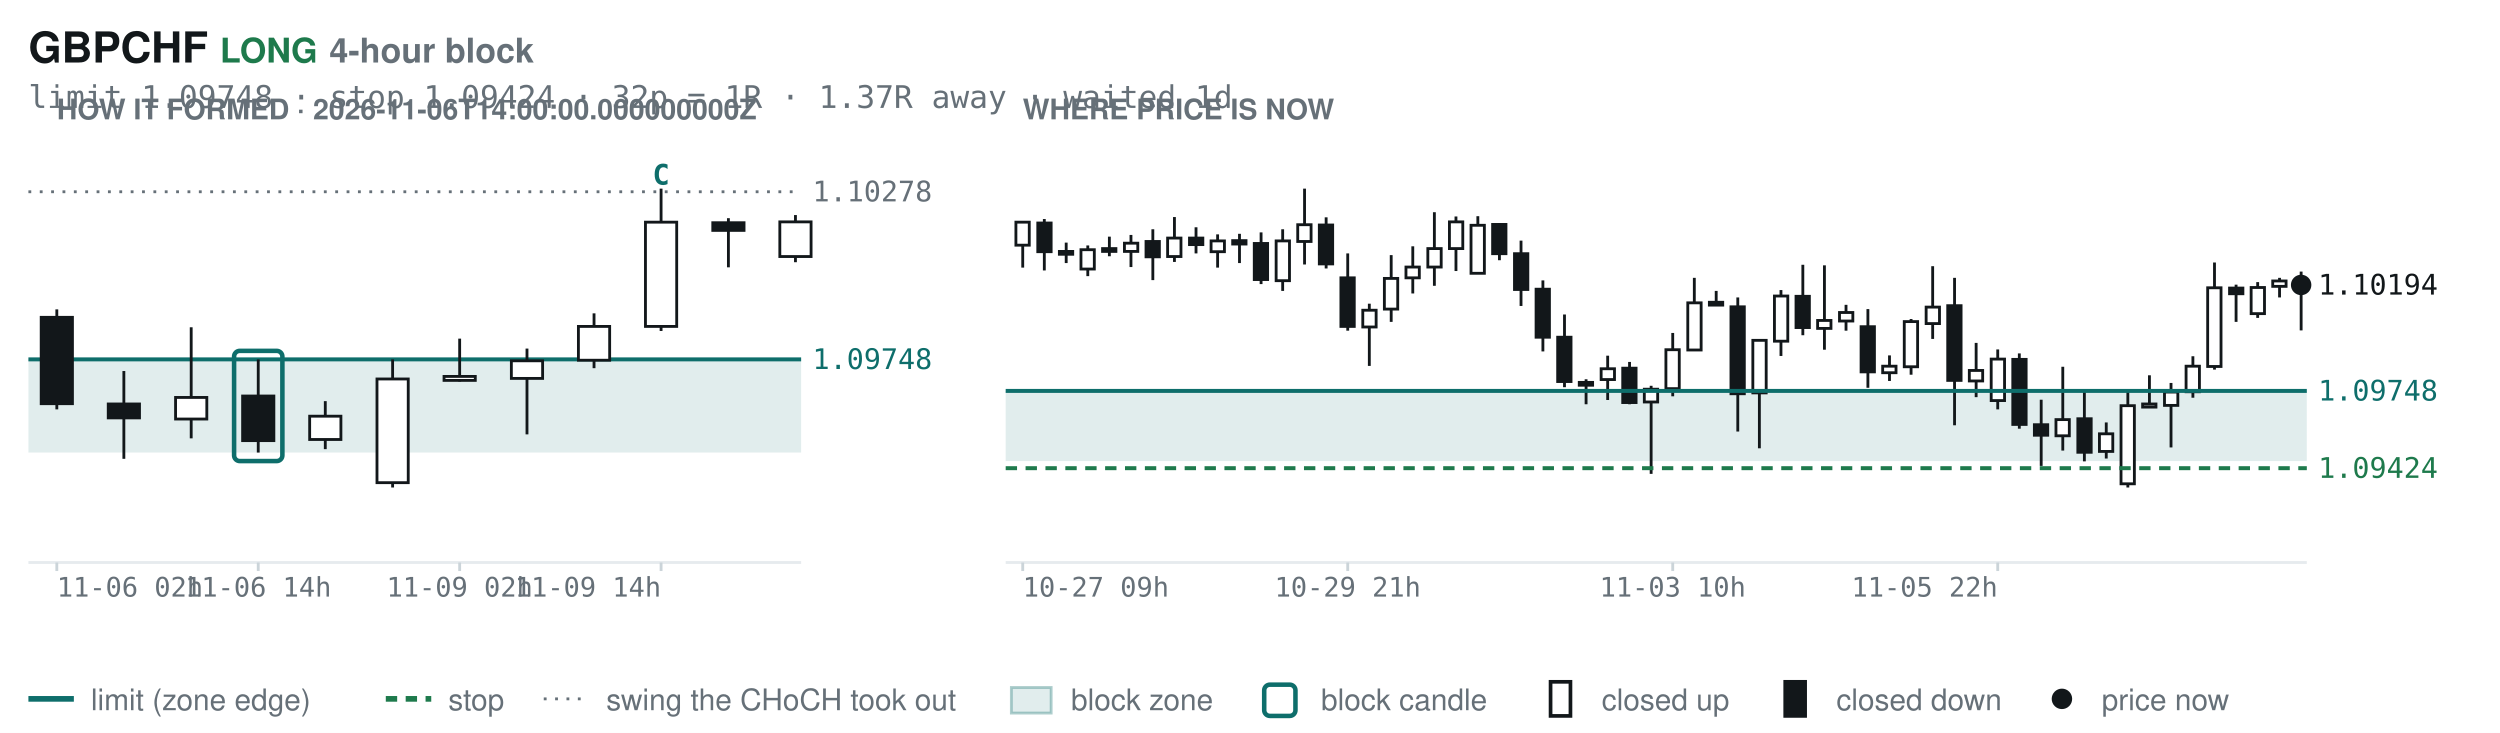
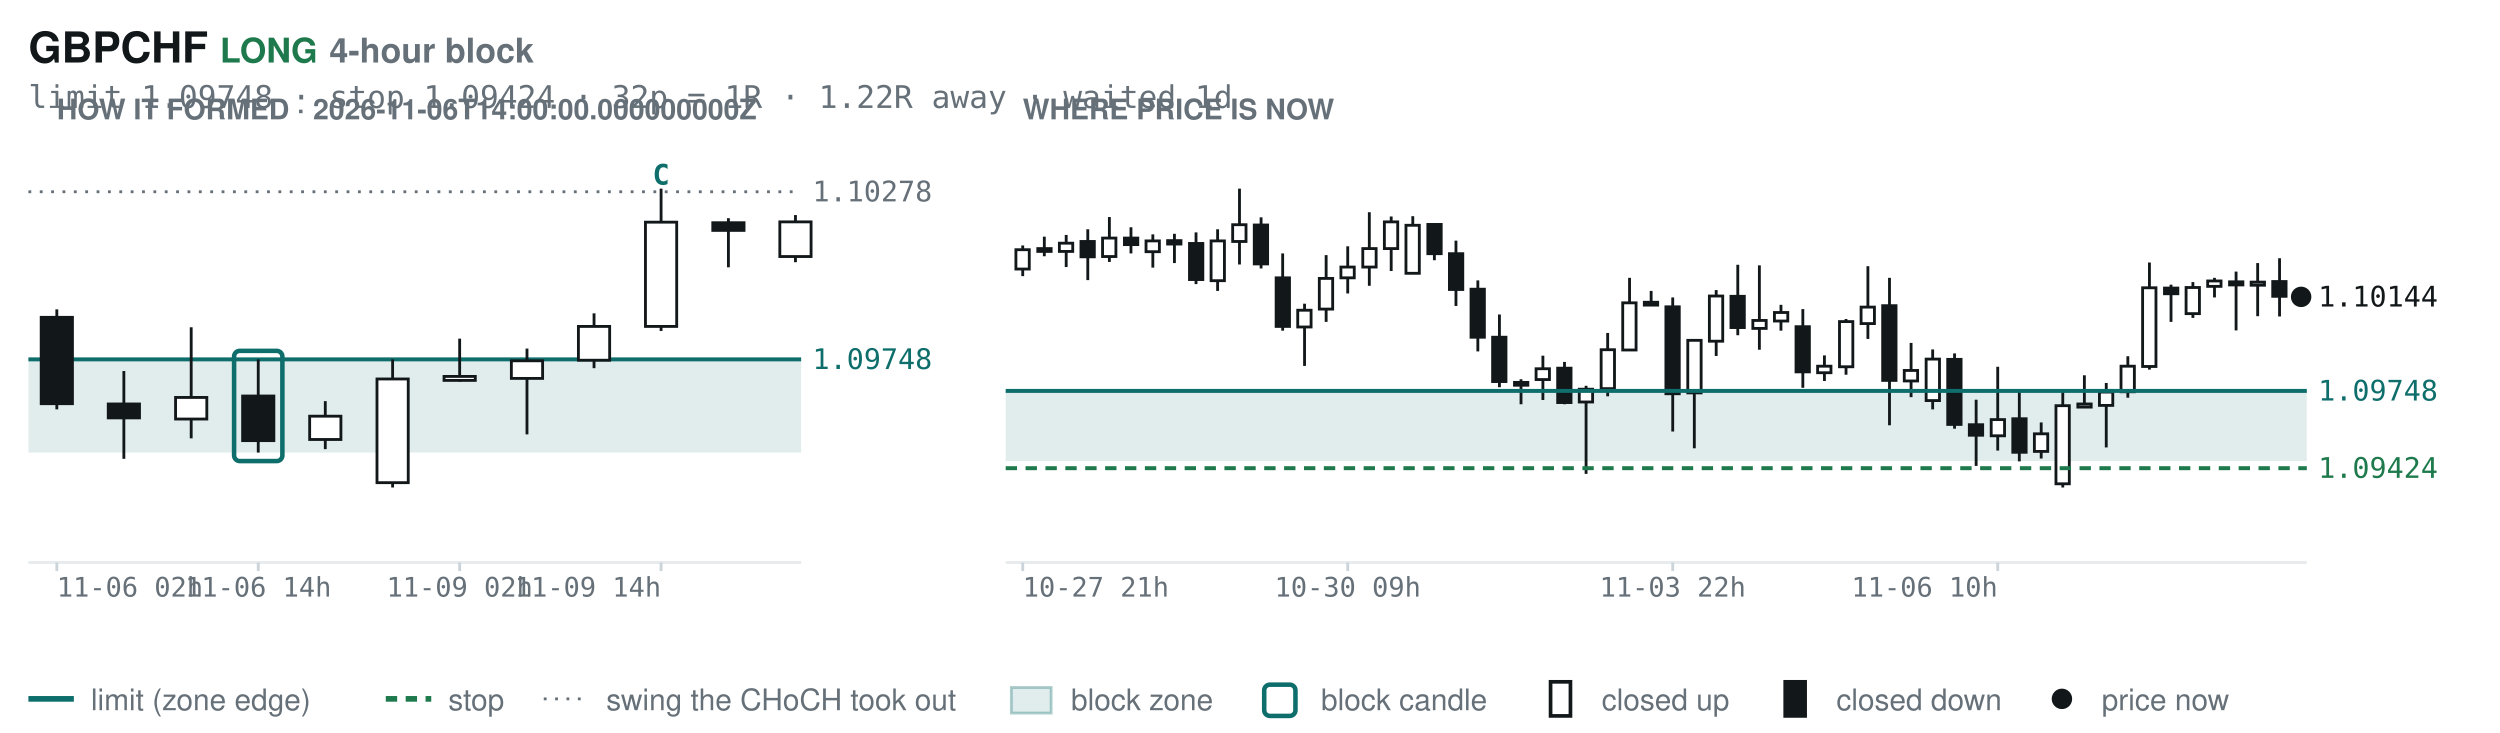
<svg xmlns="http://www.w3.org/2000/svg" viewBox="0 0 880 258" width="880" height="258" role="img" aria-label="GBPCHF long order block: the candles that formed it, and where price is now">
  <rect width="880" height="258" fill="#FFFFFF" />
  <text x="10" y="22" fill="#12171A" font-family="system-ui,-apple-system,Segoe UI,Helvetica,Arial,sans-serif" font-size="15" font-weight="700">GBPCHF <tspan fill="#1E7A4C" font-size="12">LONG</tspan>
    <tspan fill="#667078" font-size="12">4-hour block</tspan>
  </text>
-   <text x="10" y="38" fill="#667078" font-family="ui-monospace,SFMono-Regular,Menlo,Consolas,monospace" font-size="11">limit 1.09748 · stop 1.09424 · 32p = 1R · 1.37R away · waited 1d</text>
+   <text x="10" y="38" fill="#667078" font-family="ui-monospace,SFMono-Regular,Menlo,Consolas,monospace" font-size="11">limit 1.09748 · stop 1.09424 · 32p = 1R · 1.22R away · waited 1d</text>
  <text x="20" y="42" fill="#667078" font-family="system-ui,-apple-system,Segoe UI,Helvetica,Arial,sans-serif" font-size="10" font-weight="600">HOW IT FORMED · 2026-11-06T14:00:00.000000000Z</text>
  <text x="360" y="42" fill="#667078" font-family="system-ui,-apple-system,Segoe UI,Helvetica,Arial,sans-serif" font-size="10" font-weight="600">WHERE PRICE IS NOW</text>
  <rect x="10.0" y="126.5" width="272.0" height="32.8" fill="#0E6E6B1F" />
  <line x1="10.0" y1="67.5" x2="282.0" y2="67.5" stroke="#667078" stroke-width="1" stroke-dasharray="1 3" />
  <line x1="10.0" y1="126.5" x2="282.0" y2="126.5" stroke="#0E6E6B" stroke-width="1.4" />
  <line x1="20.0" y1="108.9" x2="20.0" y2="144.1" stroke="#12171A" stroke-width="1" />
  <rect x="14.5" y="111.7" width="11.0" height="30.4" fill="#12171A" stroke="#12171A" stroke-width="1" />
  <line x1="43.6" y1="130.6" x2="43.6" y2="161.5" stroke="#12171A" stroke-width="1" />
  <rect x="38.1" y="142.2" width="11.0" height="4.9" fill="#12171A" stroke="#12171A" stroke-width="1" />
  <line x1="67.3" y1="115.2" x2="67.3" y2="154.3" stroke="#12171A" stroke-width="1" />
  <rect x="61.8" y="139.9" width="11.0" height="7.6" fill="#FFFFFF" stroke="#12171A" stroke-width="1" />
  <line x1="90.9" y1="126.5" x2="90.9" y2="159.3" stroke="#12171A" stroke-width="1" />
  <rect x="85.4" y="139.4" width="11.0" height="15.7" fill="#12171A" stroke="#12171A" stroke-width="1" />
  <line x1="114.5" y1="141.2" x2="114.5" y2="158.1" stroke="#12171A" stroke-width="1" />
  <rect x="109.0" y="146.5" width="11.0" height="8.2" fill="#FFFFFF" stroke="#12171A" stroke-width="1" />
  <line x1="138.2" y1="126.5" x2="138.2" y2="171.6" stroke="#12171A" stroke-width="1" />
  <rect x="132.7" y="133.4" width="11.0" height="36.5" fill="#FFFFFF" stroke="#12171A" stroke-width="1" />
  <line x1="161.8" y1="119.2" x2="161.8" y2="134.3" stroke="#12171A" stroke-width="1" />
  <rect x="156.3" y="132.5" width="11.0" height="1.4" fill="#FFFFFF" stroke="#12171A" stroke-width="1" />
  <line x1="185.5" y1="122.7" x2="185.5" y2="152.9" stroke="#12171A" stroke-width="1" />
  <rect x="180.0" y="127.0" width="11.0" height="6.2" fill="#FFFFFF" stroke="#12171A" stroke-width="1" />
  <line x1="209.1" y1="110.3" x2="209.1" y2="129.6" stroke="#12171A" stroke-width="1" />
  <rect x="203.6" y="114.9" width="11.0" height="11.9" fill="#FFFFFF" stroke="#12171A" stroke-width="1" />
  <line x1="232.7" y1="66.4" x2="232.7" y2="116.5" stroke="#12171A" stroke-width="1" />
  <rect x="227.2" y="78.2" width="11.0" height="36.7" fill="#FFFFFF" stroke="#12171A" stroke-width="1" />
  <line x1="256.4" y1="76.8" x2="256.4" y2="94.1" stroke="#12171A" stroke-width="1" />
  <rect x="250.9" y="78.4" width="11.0" height="2.7" fill="#12171A" stroke="#12171A" stroke-width="1" />
  <line x1="280.0" y1="75.7" x2="280.0" y2="92.3" stroke="#12171A" stroke-width="1" />
  <rect x="274.5" y="78.1" width="11.0" height="12.2" fill="#FFFFFF" stroke="#12171A" stroke-width="1" />
  <rect x="82.4" y="123.5" width="17.0" height="38.8" fill="none" stroke="#0E6E6B" stroke-width="1.6" rx="2" />
  <text x="232.7" y="65" fill="#0E6E6B" text-anchor="middle" font-family="ui-monospace,SFMono-Regular,Menlo,Consolas,monospace" font-size="10" font-weight="700">C</text>
  <line x1="10.0" y1="198.0" x2="282.0" y2="198.0" stroke="#E6EBEE" stroke-width="1" />
  <line x1="20.0" y1="198.0" x2="20.0" y2="201.0" stroke="#CBD4D9" stroke-width="1" />
  <text x="20.0" y="210.0" fill="#667078" text-anchor="start" font-family="ui-monospace,SFMono-Regular,Menlo,Consolas,monospace" font-size="9.5">11-06 02h</text>
  <line x1="90.9" y1="198.0" x2="90.9" y2="201.0" stroke="#CBD4D9" stroke-width="1" />
  <text x="90.9" y="210.0" fill="#667078" text-anchor="middle" font-family="ui-monospace,SFMono-Regular,Menlo,Consolas,monospace" font-size="9.5">11-06 14h</text>
  <line x1="161.8" y1="198.0" x2="161.8" y2="201.0" stroke="#CBD4D9" stroke-width="1" />
  <text x="161.8" y="210.0" fill="#667078" text-anchor="middle" font-family="ui-monospace,SFMono-Regular,Menlo,Consolas,monospace" font-size="9.5">11-09 02h</text>
  <line x1="232.7" y1="198.0" x2="232.7" y2="201.0" stroke="#CBD4D9" stroke-width="1" />
  <text x="232.7" y="210.0" fill="#667078" text-anchor="end" font-family="ui-monospace,SFMono-Regular,Menlo,Consolas,monospace" font-size="9.5">11-09 14h</text>
  <text x="286.0" y="129.9" fill="#0E6E6B" font-family="ui-monospace,SFMono-Regular,Menlo,Consolas,monospace" font-size="10">1.09748</text>
  <text x="286.0" y="70.9" fill="#667078" font-family="ui-monospace,SFMono-Regular,Menlo,Consolas,monospace" font-size="10">1.10278</text>
  <rect x="354.0" y="137.6" width="458.0" height="24.7" fill="#0E6E6B1F" />
-   <line x1="360.0" y1="78.0" x2="360.0" y2="94.2" stroke="#12171A" stroke-width="1" />
-   <rect x="357.6" y="78.2" width="4.7" height="8.1" fill="#FFFFFF" stroke="#12171A" stroke-width="1" />
-   <line x1="367.6" y1="77.1" x2="367.6" y2="95.2" stroke="#12171A" stroke-width="1" />
-   <rect x="365.3" y="78.5" width="4.7" height="10.1" fill="#12171A" stroke="#12171A" stroke-width="1" />
-   <line x1="375.3" y1="85.4" x2="375.3" y2="92.6" stroke="#12171A" stroke-width="1" />
-   <rect x="372.9" y="88.5" width="4.7" height="1.0" fill="#12171A" stroke="#12171A" stroke-width="1" />
-   <line x1="382.9" y1="86.4" x2="382.9" y2="97.2" stroke="#12171A" stroke-width="1" />
-   <rect x="380.5" y="87.9" width="4.7" height="6.8" fill="#FFFFFF" stroke="#12171A" stroke-width="1" />
-   <line x1="390.5" y1="83.3" x2="390.5" y2="90.2" stroke="#12171A" stroke-width="1" />
-   <rect x="388.1" y="87.5" width="4.7" height="1.0" fill="#12171A" stroke="#12171A" stroke-width="1" />
-   <line x1="398.1" y1="82.7" x2="398.1" y2="94.0" stroke="#12171A" stroke-width="1" />
-   <rect x="395.8" y="85.6" width="4.7" height="2.9" fill="#FFFFFF" stroke="#12171A" stroke-width="1" />
-   <line x1="405.8" y1="80.7" x2="405.8" y2="98.6" stroke="#12171A" stroke-width="1" />
-   <rect x="403.4" y="85.0" width="4.7" height="5.4" fill="#12171A" stroke="#12171A" stroke-width="1" />
-   <line x1="413.4" y1="76.4" x2="413.4" y2="92.2" stroke="#12171A" stroke-width="1" />
-   <rect x="411.0" y="83.8" width="4.7" height="6.5" fill="#FFFFFF" stroke="#12171A" stroke-width="1" />
-   <line x1="421.0" y1="80.0" x2="421.0" y2="89.2" stroke="#12171A" stroke-width="1" />
-   <rect x="418.7" y="83.8" width="4.7" height="2.3" fill="#12171A" stroke="#12171A" stroke-width="1" />
-   <line x1="428.6" y1="82.5" x2="428.6" y2="94.2" stroke="#12171A" stroke-width="1" />
-   <rect x="426.3" y="84.8" width="4.7" height="3.8" fill="#FFFFFF" stroke="#12171A" stroke-width="1" />
-   <line x1="436.3" y1="82.3" x2="436.3" y2="92.6" stroke="#12171A" stroke-width="1" />
-   <rect x="433.9" y="84.7" width="4.7" height="1.2" fill="#12171A" stroke="#12171A" stroke-width="1" />
-   <line x1="443.9" y1="81.8" x2="443.9" y2="100.0" stroke="#12171A" stroke-width="1" />
-   <rect x="441.5" y="85.7" width="4.7" height="12.7" fill="#12171A" stroke="#12171A" stroke-width="1" />
-   <line x1="451.5" y1="80.7" x2="451.5" y2="102.4" stroke="#12171A" stroke-width="1" />
-   <rect x="449.2" y="84.8" width="4.7" height="14.0" fill="#FFFFFF" stroke="#12171A" stroke-width="1" />
-   <line x1="459.2" y1="66.4" x2="459.2" y2="93.1" stroke="#12171A" stroke-width="1" />
-   <rect x="456.8" y="79.1" width="4.7" height="5.9" fill="#FFFFFF" stroke="#12171A" stroke-width="1" />
-   <line x1="466.8" y1="76.5" x2="466.8" y2="94.5" stroke="#12171A" stroke-width="1" />
-   <rect x="464.4" y="79.2" width="4.7" height="13.7" fill="#12171A" stroke="#12171A" stroke-width="1" />
-   <line x1="474.4" y1="89.2" x2="474.4" y2="116.4" stroke="#12171A" stroke-width="1" />
-   <rect x="472.0" y="97.8" width="4.7" height="17.1" fill="#12171A" stroke="#12171A" stroke-width="1" />
-   <line x1="482.0" y1="106.9" x2="482.0" y2="128.8" stroke="#12171A" stroke-width="1" />
-   <rect x="479.7" y="109.2" width="4.7" height="5.9" fill="#FFFFFF" stroke="#12171A" stroke-width="1" />
-   <line x1="489.7" y1="89.8" x2="489.7" y2="113.3" stroke="#12171A" stroke-width="1" />
-   <rect x="487.3" y="98.0" width="4.7" height="10.8" fill="#FFFFFF" stroke="#12171A" stroke-width="1" />
-   <line x1="497.3" y1="86.7" x2="497.3" y2="103.3" stroke="#12171A" stroke-width="1" />
-   <rect x="494.9" y="94.0" width="4.7" height="3.8" fill="#FFFFFF" stroke="#12171A" stroke-width="1" />
-   <line x1="504.9" y1="74.7" x2="504.9" y2="100.6" stroke="#12171A" stroke-width="1" />
-   <rect x="502.6" y="87.5" width="4.7" height="6.5" fill="#FFFFFF" stroke="#12171A" stroke-width="1" />
-   <line x1="512.5" y1="76.2" x2="512.5" y2="95.4" stroke="#12171A" stroke-width="1" />
-   <rect x="510.2" y="78.1" width="4.7" height="9.4" fill="#FFFFFF" stroke="#12171A" stroke-width="1" />
-   <line x1="520.2" y1="76.1" x2="520.2" y2="96.2" stroke="#12171A" stroke-width="1" />
-   <rect x="517.8" y="79.3" width="4.7" height="16.9" fill="#FFFFFF" stroke="#12171A" stroke-width="1" />
-   <line x1="527.8" y1="78.5" x2="527.8" y2="91.6" stroke="#12171A" stroke-width="1" />
-   <rect x="525.4" y="79.0" width="4.7" height="10.3" fill="#12171A" stroke="#12171A" stroke-width="1" />
-   <line x1="535.4" y1="84.7" x2="535.4" y2="107.7" stroke="#12171A" stroke-width="1" />
-   <rect x="533.1" y="89.3" width="4.7" height="12.6" fill="#12171A" stroke="#12171A" stroke-width="1" />
-   <line x1="543.1" y1="98.7" x2="543.1" y2="123.7" stroke="#12171A" stroke-width="1" />
-   <rect x="540.7" y="101.8" width="4.7" height="16.9" fill="#12171A" stroke="#12171A" stroke-width="1" />
-   <line x1="550.7" y1="110.7" x2="550.7" y2="136.3" stroke="#12171A" stroke-width="1" />
-   <rect x="548.3" y="118.7" width="4.7" height="15.6" fill="#12171A" stroke="#12171A" stroke-width="1" />
-   <line x1="558.3" y1="133.5" x2="558.3" y2="142.3" stroke="#12171A" stroke-width="1" />
-   <rect x="555.9" y="134.6" width="4.7" height="1.0" fill="#12171A" stroke="#12171A" stroke-width="1" />
-   <line x1="565.9" y1="125.2" x2="565.9" y2="140.8" stroke="#12171A" stroke-width="1" />
-   <rect x="563.6" y="129.8" width="4.7" height="3.8" fill="#FFFFFF" stroke="#12171A" stroke-width="1" />
-   <line x1="573.6" y1="127.4" x2="573.6" y2="142.3" stroke="#12171A" stroke-width="1" />
-   <rect x="571.2" y="129.6" width="4.7" height="12.1" fill="#12171A" stroke="#12171A" stroke-width="1" />
-   <line x1="581.2" y1="135.8" x2="581.2" y2="166.8" stroke="#12171A" stroke-width="1" />
-   <rect x="578.8" y="137.0" width="4.7" height="4.5" fill="#FFFFFF" stroke="#12171A" stroke-width="1" />
-   <line x1="588.8" y1="117.2" x2="588.8" y2="139.5" stroke="#12171A" stroke-width="1" />
-   <rect x="586.4" y="123.1" width="4.7" height="13.7" fill="#FFFFFF" stroke="#12171A" stroke-width="1" />
-   <line x1="596.4" y1="97.8" x2="596.4" y2="123.2" stroke="#12171A" stroke-width="1" />
-   <rect x="594.1" y="106.6" width="4.7" height="16.6" fill="#FFFFFF" stroke="#12171A" stroke-width="1" />
-   <line x1="604.1" y1="102.4" x2="604.1" y2="107.3" stroke="#12171A" stroke-width="1" />
-   <rect x="601.7" y="106.4" width="4.7" height="1.0" fill="#FFFFFF" stroke="#12171A" stroke-width="1" />
-   <line x1="611.7" y1="104.7" x2="611.7" y2="151.9" stroke="#12171A" stroke-width="1" />
-   <rect x="609.3" y="108.0" width="4.7" height="30.6" fill="#12171A" stroke="#12171A" stroke-width="1" />
-   <line x1="619.3" y1="119.4" x2="619.3" y2="157.8" stroke="#12171A" stroke-width="1" />
-   <rect x="617.0" y="119.8" width="4.7" height="18.5" fill="#FFFFFF" stroke="#12171A" stroke-width="1" />
-   <line x1="626.9" y1="102.1" x2="626.9" y2="125.3" stroke="#12171A" stroke-width="1" />
-   <rect x="624.6" y="104.2" width="4.7" height="15.9" fill="#FFFFFF" stroke="#12171A" stroke-width="1" />
-   <line x1="634.6" y1="93.2" x2="634.6" y2="118.0" stroke="#12171A" stroke-width="1" />
-   <rect x="632.2" y="104.3" width="4.7" height="11.0" fill="#12171A" stroke="#12171A" stroke-width="1" />
-   <line x1="642.2" y1="93.4" x2="642.2" y2="123.1" stroke="#12171A" stroke-width="1" />
-   <rect x="639.8" y="112.8" width="4.7" height="2.8" fill="#FFFFFF" stroke="#12171A" stroke-width="1" />
-   <line x1="649.8" y1="107.3" x2="649.8" y2="116.4" stroke="#12171A" stroke-width="1" />
-   <rect x="647.5" y="110.0" width="4.7" height="3.0" fill="#FFFFFF" stroke="#12171A" stroke-width="1" />
-   <line x1="657.5" y1="108.8" x2="657.5" y2="136.5" stroke="#12171A" stroke-width="1" />
-   <rect x="655.1" y="115.0" width="4.7" height="15.9" fill="#12171A" stroke="#12171A" stroke-width="1" />
-   <line x1="665.1" y1="125.1" x2="665.1" y2="134.1" stroke="#12171A" stroke-width="1" />
-   <rect x="662.7" y="128.9" width="4.7" height="2.3" fill="#FFFFFF" stroke="#12171A" stroke-width="1" />
-   <line x1="672.7" y1="112.3" x2="672.7" y2="131.9" stroke="#12171A" stroke-width="1" />
-   <rect x="670.3" y="113.2" width="4.7" height="15.9" fill="#FFFFFF" stroke="#12171A" stroke-width="1" />
-   <line x1="680.3" y1="93.7" x2="680.3" y2="119.3" stroke="#12171A" stroke-width="1" />
-   <rect x="678.0" y="108.1" width="4.7" height="5.8" fill="#FFFFFF" stroke="#12171A" stroke-width="1" />
-   <line x1="688.0" y1="97.8" x2="688.0" y2="149.7" stroke="#12171A" stroke-width="1" />
-   <rect x="685.6" y="107.6" width="4.7" height="26.3" fill="#12171A" stroke="#12171A" stroke-width="1" />
-   <line x1="695.6" y1="120.7" x2="695.6" y2="139.8" stroke="#12171A" stroke-width="1" />
-   <rect x="693.2" y="130.4" width="4.7" height="3.7" fill="#FFFFFF" stroke="#12171A" stroke-width="1" />
-   <line x1="703.2" y1="123.0" x2="703.2" y2="144.1" stroke="#12171A" stroke-width="1" />
-   <rect x="700.9" y="126.4" width="4.7" height="14.6" fill="#FFFFFF" stroke="#12171A" stroke-width="1" />
-   <line x1="710.8" y1="124.4" x2="710.8" y2="150.9" stroke="#12171A" stroke-width="1" />
-   <rect x="708.5" y="126.5" width="4.7" height="22.9" fill="#12171A" stroke="#12171A" stroke-width="1" />
-   <line x1="718.5" y1="140.7" x2="718.5" y2="164.0" stroke="#12171A" stroke-width="1" />
-   <rect x="716.1" y="149.5" width="4.7" height="3.7" fill="#12171A" stroke="#12171A" stroke-width="1" />
-   <line x1="726.1" y1="129.1" x2="726.1" y2="158.6" stroke="#12171A" stroke-width="1" />
-   <rect x="723.7" y="147.7" width="4.7" height="5.7" fill="#FFFFFF" stroke="#12171A" stroke-width="1" />
-   <line x1="733.7" y1="137.6" x2="733.7" y2="162.4" stroke="#12171A" stroke-width="1" />
-   <rect x="731.4" y="147.4" width="4.7" height="11.8" fill="#12171A" stroke="#12171A" stroke-width="1" />
-   <line x1="741.4" y1="148.7" x2="741.4" y2="161.4" stroke="#12171A" stroke-width="1" />
-   <rect x="739.0" y="152.7" width="4.7" height="6.2" fill="#FFFFFF" stroke="#12171A" stroke-width="1" />
-   <line x1="749.0" y1="137.6" x2="749.0" y2="171.6" stroke="#12171A" stroke-width="1" />
-   <rect x="746.6" y="142.8" width="4.7" height="27.5" fill="#FFFFFF" stroke="#12171A" stroke-width="1" />
-   <line x1="756.6" y1="132.1" x2="756.6" y2="143.5" stroke="#12171A" stroke-width="1" />
-   <rect x="754.2" y="142.2" width="4.7" height="1.1" fill="#FFFFFF" stroke="#12171A" stroke-width="1" />
-   <line x1="764.2" y1="134.8" x2="764.2" y2="157.5" stroke="#12171A" stroke-width="1" />
-   <rect x="761.9" y="138.0" width="4.7" height="4.7" fill="#FFFFFF" stroke="#12171A" stroke-width="1" />
-   <line x1="771.9" y1="125.4" x2="771.9" y2="140.0" stroke="#12171A" stroke-width="1" />
-   <rect x="769.5" y="128.9" width="4.7" height="9.0" fill="#FFFFFF" stroke="#12171A" stroke-width="1" />
-   <line x1="779.5" y1="92.4" x2="779.5" y2="130.1" stroke="#12171A" stroke-width="1" />
-   <rect x="777.1" y="101.3" width="4.7" height="27.7" fill="#FFFFFF" stroke="#12171A" stroke-width="1" />
-   <line x1="787.1" y1="100.2" x2="787.1" y2="113.3" stroke="#12171A" stroke-width="1" />
-   <rect x="784.8" y="101.4" width="4.7" height="2.0" fill="#12171A" stroke="#12171A" stroke-width="1" />
-   <line x1="794.7" y1="99.3" x2="794.7" y2="111.9" stroke="#12171A" stroke-width="1" />
-   <rect x="792.4" y="101.2" width="4.7" height="9.2" fill="#FFFFFF" stroke="#12171A" stroke-width="1" />
-   <line x1="802.4" y1="97.8" x2="802.4" y2="104.7" stroke="#12171A" stroke-width="1" />
-   <rect x="800.0" y="98.9" width="4.7" height="1.9" fill="#FFFFFF" stroke="#12171A" stroke-width="1" />
-   <line x1="810.0" y1="95.6" x2="810.0" y2="116.3" stroke="#12171A" stroke-width="1" />
-   <rect x="807.6" y="99.2" width="4.7" height="1.1" fill="#12171A" stroke="#12171A" stroke-width="1" />
+   <line x1="360.0" y1="86.4" x2="360.0" y2="97.2" stroke="#12171A" stroke-width="1" />
+   <rect x="357.6" y="87.9" width="4.7" height="6.8" fill="#FFFFFF" stroke="#12171A" stroke-width="1" />
+   <line x1="367.6" y1="83.3" x2="367.6" y2="90.2" stroke="#12171A" stroke-width="1" />
+   <rect x="365.3" y="87.5" width="4.7" height="1.0" fill="#12171A" stroke="#12171A" stroke-width="1" />
+   <line x1="375.3" y1="82.7" x2="375.3" y2="94.0" stroke="#12171A" stroke-width="1" />
+   <rect x="372.9" y="85.6" width="4.7" height="2.9" fill="#FFFFFF" stroke="#12171A" stroke-width="1" />
+   <line x1="382.9" y1="80.7" x2="382.9" y2="98.6" stroke="#12171A" stroke-width="1" />
+   <rect x="380.5" y="85.0" width="4.7" height="5.4" fill="#12171A" stroke="#12171A" stroke-width="1" />
+   <line x1="390.5" y1="76.4" x2="390.5" y2="92.2" stroke="#12171A" stroke-width="1" />
+   <rect x="388.1" y="83.8" width="4.7" height="6.5" fill="#FFFFFF" stroke="#12171A" stroke-width="1" />
+   <line x1="398.1" y1="80.0" x2="398.1" y2="89.2" stroke="#12171A" stroke-width="1" />
+   <rect x="395.8" y="83.8" width="4.7" height="2.3" fill="#12171A" stroke="#12171A" stroke-width="1" />
+   <line x1="405.8" y1="82.5" x2="405.8" y2="94.2" stroke="#12171A" stroke-width="1" />
+   <rect x="403.4" y="84.8" width="4.7" height="3.8" fill="#FFFFFF" stroke="#12171A" stroke-width="1" />
+   <line x1="413.4" y1="82.3" x2="413.4" y2="92.6" stroke="#12171A" stroke-width="1" />
+   <rect x="411.0" y="84.7" width="4.7" height="1.2" fill="#12171A" stroke="#12171A" stroke-width="1" />
+   <line x1="421.0" y1="81.8" x2="421.0" y2="100.0" stroke="#12171A" stroke-width="1" />
+   <rect x="418.7" y="85.7" width="4.7" height="12.7" fill="#12171A" stroke="#12171A" stroke-width="1" />
+   <line x1="428.6" y1="80.7" x2="428.6" y2="102.4" stroke="#12171A" stroke-width="1" />
+   <rect x="426.3" y="84.8" width="4.7" height="14.0" fill="#FFFFFF" stroke="#12171A" stroke-width="1" />
+   <line x1="436.3" y1="66.4" x2="436.3" y2="93.1" stroke="#12171A" stroke-width="1" />
+   <rect x="433.9" y="79.1" width="4.7" height="5.9" fill="#FFFFFF" stroke="#12171A" stroke-width="1" />
+   <line x1="443.9" y1="76.5" x2="443.9" y2="94.5" stroke="#12171A" stroke-width="1" />
+   <rect x="441.5" y="79.2" width="4.7" height="13.7" fill="#12171A" stroke="#12171A" stroke-width="1" />
+   <line x1="451.5" y1="89.2" x2="451.5" y2="116.4" stroke="#12171A" stroke-width="1" />
+   <rect x="449.2" y="97.8" width="4.7" height="17.1" fill="#12171A" stroke="#12171A" stroke-width="1" />
+   <line x1="459.2" y1="106.9" x2="459.2" y2="128.8" stroke="#12171A" stroke-width="1" />
+   <rect x="456.8" y="109.2" width="4.7" height="5.9" fill="#FFFFFF" stroke="#12171A" stroke-width="1" />
+   <line x1="466.8" y1="89.8" x2="466.8" y2="113.3" stroke="#12171A" stroke-width="1" />
+   <rect x="464.4" y="98.0" width="4.7" height="10.8" fill="#FFFFFF" stroke="#12171A" stroke-width="1" />
+   <line x1="474.4" y1="86.7" x2="474.4" y2="103.3" stroke="#12171A" stroke-width="1" />
+   <rect x="472.0" y="94.0" width="4.7" height="3.8" fill="#FFFFFF" stroke="#12171A" stroke-width="1" />
+   <line x1="482.0" y1="74.7" x2="482.0" y2="100.6" stroke="#12171A" stroke-width="1" />
+   <rect x="479.7" y="87.5" width="4.7" height="6.5" fill="#FFFFFF" stroke="#12171A" stroke-width="1" />
+   <line x1="489.7" y1="76.2" x2="489.7" y2="95.4" stroke="#12171A" stroke-width="1" />
+   <rect x="487.3" y="78.1" width="4.7" height="9.4" fill="#FFFFFF" stroke="#12171A" stroke-width="1" />
+   <line x1="497.3" y1="76.1" x2="497.3" y2="96.2" stroke="#12171A" stroke-width="1" />
+   <rect x="494.9" y="79.3" width="4.7" height="16.9" fill="#FFFFFF" stroke="#12171A" stroke-width="1" />
+   <line x1="504.9" y1="78.5" x2="504.9" y2="91.6" stroke="#12171A" stroke-width="1" />
+   <rect x="502.6" y="79.0" width="4.7" height="10.3" fill="#12171A" stroke="#12171A" stroke-width="1" />
+   <line x1="512.5" y1="84.7" x2="512.5" y2="107.7" stroke="#12171A" stroke-width="1" />
+   <rect x="510.2" y="89.3" width="4.7" height="12.6" fill="#12171A" stroke="#12171A" stroke-width="1" />
+   <line x1="520.2" y1="98.7" x2="520.2" y2="123.7" stroke="#12171A" stroke-width="1" />
+   <rect x="517.8" y="101.8" width="4.7" height="16.9" fill="#12171A" stroke="#12171A" stroke-width="1" />
+   <line x1="527.8" y1="110.7" x2="527.8" y2="136.3" stroke="#12171A" stroke-width="1" />
+   <rect x="525.4" y="118.7" width="4.7" height="15.6" fill="#12171A" stroke="#12171A" stroke-width="1" />
+   <line x1="535.4" y1="133.5" x2="535.4" y2="142.3" stroke="#12171A" stroke-width="1" />
+   <rect x="533.1" y="134.6" width="4.7" height="1.0" fill="#12171A" stroke="#12171A" stroke-width="1" />
+   <line x1="543.1" y1="125.2" x2="543.1" y2="140.8" stroke="#12171A" stroke-width="1" />
+   <rect x="540.7" y="129.8" width="4.7" height="3.8" fill="#FFFFFF" stroke="#12171A" stroke-width="1" />
+   <line x1="550.7" y1="127.4" x2="550.7" y2="142.3" stroke="#12171A" stroke-width="1" />
+   <rect x="548.3" y="129.6" width="4.7" height="12.1" fill="#12171A" stroke="#12171A" stroke-width="1" />
+   <line x1="558.3" y1="135.8" x2="558.3" y2="166.8" stroke="#12171A" stroke-width="1" />
+   <rect x="555.9" y="137.0" width="4.7" height="4.5" fill="#FFFFFF" stroke="#12171A" stroke-width="1" />
+   <line x1="565.9" y1="117.2" x2="565.9" y2="139.5" stroke="#12171A" stroke-width="1" />
+   <rect x="563.6" y="123.1" width="4.7" height="13.7" fill="#FFFFFF" stroke="#12171A" stroke-width="1" />
+   <line x1="573.6" y1="97.8" x2="573.6" y2="123.2" stroke="#12171A" stroke-width="1" />
+   <rect x="571.2" y="106.6" width="4.7" height="16.6" fill="#FFFFFF" stroke="#12171A" stroke-width="1" />
+   <line x1="581.2" y1="102.4" x2="581.2" y2="107.3" stroke="#12171A" stroke-width="1" />
+   <rect x="578.8" y="106.4" width="4.7" height="1.0" fill="#FFFFFF" stroke="#12171A" stroke-width="1" />
+   <line x1="588.8" y1="104.7" x2="588.8" y2="151.9" stroke="#12171A" stroke-width="1" />
+   <rect x="586.4" y="108.0" width="4.7" height="30.6" fill="#12171A" stroke="#12171A" stroke-width="1" />
+   <line x1="596.4" y1="119.4" x2="596.4" y2="157.8" stroke="#12171A" stroke-width="1" />
+   <rect x="594.1" y="119.8" width="4.7" height="18.5" fill="#FFFFFF" stroke="#12171A" stroke-width="1" />
+   <line x1="604.1" y1="102.1" x2="604.1" y2="125.3" stroke="#12171A" stroke-width="1" />
+   <rect x="601.7" y="104.2" width="4.7" height="15.9" fill="#FFFFFF" stroke="#12171A" stroke-width="1" />
+   <line x1="611.7" y1="93.2" x2="611.7" y2="118.0" stroke="#12171A" stroke-width="1" />
+   <rect x="609.3" y="104.3" width="4.7" height="11.0" fill="#12171A" stroke="#12171A" stroke-width="1" />
+   <line x1="619.3" y1="93.4" x2="619.3" y2="123.1" stroke="#12171A" stroke-width="1" />
+   <rect x="617.0" y="112.8" width="4.7" height="2.8" fill="#FFFFFF" stroke="#12171A" stroke-width="1" />
+   <line x1="626.9" y1="107.3" x2="626.9" y2="116.4" stroke="#12171A" stroke-width="1" />
+   <rect x="624.6" y="110.0" width="4.7" height="3.0" fill="#FFFFFF" stroke="#12171A" stroke-width="1" />
+   <line x1="634.6" y1="108.8" x2="634.6" y2="136.5" stroke="#12171A" stroke-width="1" />
+   <rect x="632.2" y="115.0" width="4.7" height="15.9" fill="#12171A" stroke="#12171A" stroke-width="1" />
+   <line x1="642.2" y1="125.1" x2="642.2" y2="134.1" stroke="#12171A" stroke-width="1" />
+   <rect x="639.8" y="128.9" width="4.7" height="2.3" fill="#FFFFFF" stroke="#12171A" stroke-width="1" />
+   <line x1="649.8" y1="112.3" x2="649.8" y2="131.9" stroke="#12171A" stroke-width="1" />
+   <rect x="647.5" y="113.2" width="4.7" height="15.9" fill="#FFFFFF" stroke="#12171A" stroke-width="1" />
+   <line x1="657.5" y1="93.7" x2="657.5" y2="119.3" stroke="#12171A" stroke-width="1" />
+   <rect x="655.1" y="108.1" width="4.7" height="5.8" fill="#FFFFFF" stroke="#12171A" stroke-width="1" />
+   <line x1="665.1" y1="97.8" x2="665.1" y2="149.7" stroke="#12171A" stroke-width="1" />
+   <rect x="662.7" y="107.6" width="4.7" height="26.3" fill="#12171A" stroke="#12171A" stroke-width="1" />
+   <line x1="672.7" y1="120.7" x2="672.7" y2="139.8" stroke="#12171A" stroke-width="1" />
+   <rect x="670.3" y="130.4" width="4.7" height="3.7" fill="#FFFFFF" stroke="#12171A" stroke-width="1" />
+   <line x1="680.3" y1="123.0" x2="680.3" y2="144.1" stroke="#12171A" stroke-width="1" />
+   <rect x="678.0" y="126.4" width="4.7" height="14.6" fill="#FFFFFF" stroke="#12171A" stroke-width="1" />
+   <line x1="688.0" y1="124.4" x2="688.0" y2="150.9" stroke="#12171A" stroke-width="1" />
+   <rect x="685.6" y="126.5" width="4.7" height="22.9" fill="#12171A" stroke="#12171A" stroke-width="1" />
+   <line x1="695.6" y1="140.7" x2="695.6" y2="164.0" stroke="#12171A" stroke-width="1" />
+   <rect x="693.2" y="149.5" width="4.7" height="3.7" fill="#12171A" stroke="#12171A" stroke-width="1" />
+   <line x1="703.2" y1="129.1" x2="703.2" y2="158.6" stroke="#12171A" stroke-width="1" />
+   <rect x="700.9" y="147.7" width="4.7" height="5.7" fill="#FFFFFF" stroke="#12171A" stroke-width="1" />
+   <line x1="710.8" y1="137.6" x2="710.8" y2="162.4" stroke="#12171A" stroke-width="1" />
+   <rect x="708.5" y="147.4" width="4.7" height="11.8" fill="#12171A" stroke="#12171A" stroke-width="1" />
+   <line x1="718.5" y1="148.7" x2="718.5" y2="161.4" stroke="#12171A" stroke-width="1" />
+   <rect x="716.1" y="152.7" width="4.7" height="6.2" fill="#FFFFFF" stroke="#12171A" stroke-width="1" />
+   <line x1="726.1" y1="137.6" x2="726.1" y2="171.6" stroke="#12171A" stroke-width="1" />
+   <rect x="723.7" y="142.8" width="4.7" height="27.5" fill="#FFFFFF" stroke="#12171A" stroke-width="1" />
+   <line x1="733.7" y1="132.1" x2="733.7" y2="143.5" stroke="#12171A" stroke-width="1" />
+   <rect x="731.4" y="142.2" width="4.7" height="1.1" fill="#FFFFFF" stroke="#12171A" stroke-width="1" />
+   <line x1="741.4" y1="134.8" x2="741.4" y2="157.5" stroke="#12171A" stroke-width="1" />
+   <rect x="739.0" y="138.0" width="4.7" height="4.7" fill="#FFFFFF" stroke="#12171A" stroke-width="1" />
+   <line x1="749.0" y1="125.4" x2="749.0" y2="140.0" stroke="#12171A" stroke-width="1" />
+   <rect x="746.6" y="128.9" width="4.7" height="9.0" fill="#FFFFFF" stroke="#12171A" stroke-width="1" />
+   <line x1="756.6" y1="92.4" x2="756.6" y2="130.1" stroke="#12171A" stroke-width="1" />
+   <rect x="754.2" y="101.3" width="4.7" height="27.7" fill="#FFFFFF" stroke="#12171A" stroke-width="1" />
+   <line x1="764.2" y1="100.2" x2="764.2" y2="113.3" stroke="#12171A" stroke-width="1" />
+   <rect x="761.9" y="101.4" width="4.7" height="2.0" fill="#12171A" stroke="#12171A" stroke-width="1" />
+   <line x1="771.9" y1="99.3" x2="771.9" y2="111.9" stroke="#12171A" stroke-width="1" />
+   <rect x="769.5" y="101.2" width="4.7" height="9.2" fill="#FFFFFF" stroke="#12171A" stroke-width="1" />
+   <line x1="779.5" y1="97.8" x2="779.5" y2="104.7" stroke="#12171A" stroke-width="1" />
+   <rect x="777.1" y="98.9" width="4.7" height="1.9" fill="#FFFFFF" stroke="#12171A" stroke-width="1" />
+   <line x1="787.1" y1="95.6" x2="787.1" y2="116.3" stroke="#12171A" stroke-width="1" />
+   <rect x="784.8" y="99.2" width="4.7" height="1.1" fill="#12171A" stroke="#12171A" stroke-width="1" />
+   <line x1="794.7" y1="92.6" x2="794.7" y2="111.3" stroke="#12171A" stroke-width="1" />
+   <rect x="792.4" y="99.3" width="4.7" height="1.1" fill="#FFFFFF" stroke="#12171A" stroke-width="1" />
+   <line x1="802.4" y1="90.9" x2="802.4" y2="111.4" stroke="#12171A" stroke-width="1" />
+   <rect x="800.0" y="99.1" width="4.7" height="5.2" fill="#12171A" stroke="#12171A" stroke-width="1" />
+   <line x1="810.0" y1="103.5" x2="810.0" y2="107.1" stroke="#12171A" stroke-width="1" />
+   <rect x="807.6" y="104.0" width="4.7" height="1.0" fill="#12171A" stroke="#12171A" stroke-width="1" />
  <line x1="354.0" y1="137.6" x2="812.0" y2="137.6" stroke="#0E6E6B" stroke-width="1.4" />
  <line x1="354.0" y1="164.8" x2="812.0" y2="164.8" stroke="#1E7A4C" stroke-width="1.4" stroke-dasharray="4 3" />
-   <circle cx="810.0" cy="100.3" r="3.6" fill="#12171A" />
+   <circle cx="810.0" cy="104.5" r="3.6" fill="#12171A" />
  <line x1="354.0" y1="198.0" x2="812.0" y2="198.0" stroke="#E6EBEE" stroke-width="1" />
  <line x1="360.0" y1="198.0" x2="360.0" y2="201.0" stroke="#CBD4D9" stroke-width="1" />
-   <text x="360.0" y="210.0" fill="#667078" text-anchor="start" font-family="ui-monospace,SFMono-Regular,Menlo,Consolas,monospace" font-size="9.5">10-27 09h</text>
+   <text x="360.0" y="210.0" fill="#667078" text-anchor="start" font-family="ui-monospace,SFMono-Regular,Menlo,Consolas,monospace" font-size="9.5">10-27 21h</text>
  <line x1="474.4" y1="198.0" x2="474.4" y2="201.0" stroke="#CBD4D9" stroke-width="1" />
-   <text x="474.4" y="210.0" fill="#667078" text-anchor="middle" font-family="ui-monospace,SFMono-Regular,Menlo,Consolas,monospace" font-size="9.5">10-29 21h</text>
+   <text x="474.4" y="210.0" fill="#667078" text-anchor="middle" font-family="ui-monospace,SFMono-Regular,Menlo,Consolas,monospace" font-size="9.5">10-30 09h</text>
  <line x1="588.8" y1="198.0" x2="588.8" y2="201.0" stroke="#CBD4D9" stroke-width="1" />
-   <text x="588.8" y="210.0" fill="#667078" text-anchor="middle" font-family="ui-monospace,SFMono-Regular,Menlo,Consolas,monospace" font-size="9.5">11-03 10h</text>
+   <text x="588.8" y="210.0" fill="#667078" text-anchor="middle" font-family="ui-monospace,SFMono-Regular,Menlo,Consolas,monospace" font-size="9.5">11-03 22h</text>
  <line x1="703.2" y1="198.0" x2="703.2" y2="201.0" stroke="#CBD4D9" stroke-width="1" />
-   <text x="703.2" y="210.0" fill="#667078" text-anchor="end" font-family="ui-monospace,SFMono-Regular,Menlo,Consolas,monospace" font-size="9.5">11-05 22h</text>
+   <text x="703.2" y="210.0" fill="#667078" text-anchor="end" font-family="ui-monospace,SFMono-Regular,Menlo,Consolas,monospace" font-size="9.5">11-06 10h</text>
  <text x="816.0" y="141.0" fill="#0E6E6B" font-family="ui-monospace,SFMono-Regular,Menlo,Consolas,monospace" font-size="10">1.09748</text>
  <text x="816.0" y="168.2" fill="#1E7A4C" font-family="ui-monospace,SFMono-Regular,Menlo,Consolas,monospace" font-size="10">1.09424</text>
-   <text x="816.0" y="103.7" fill="#12171A" font-family="ui-monospace,SFMono-Regular,Menlo,Consolas,monospace" font-size="10">1.10194</text>
+   <text x="816.0" y="107.9" fill="#12171A" font-family="ui-monospace,SFMono-Regular,Menlo,Consolas,monospace" font-size="10">1.10144</text>
  <g transform="translate(10.0,242)">
    <line x1="0" y1="4" x2="16" y2="4" stroke="#0E6E6B" stroke-width="2" />
    <text x="22" y="8" fill="#667078" font-family="system-ui,-apple-system,Segoe UI,Helvetica,Arial,sans-serif" font-size="10.5">limit (zone edge)</text>
  </g>
  <g transform="translate(135.8,242)">
    <line x1="0" y1="4" x2="16" y2="4" stroke="#1E7A4C" stroke-width="2" stroke-dasharray="4 3" />
    <text x="22" y="8" fill="#667078" font-family="system-ui,-apple-system,Segoe UI,Helvetica,Arial,sans-serif" font-size="10.5">stop</text>
  </g>
  <g transform="translate(191.4,242)">
    <line x1="0" y1="4" x2="16" y2="4" stroke="#667078" stroke-width="1" stroke-dasharray="1 3" />
    <text x="22" y="8" fill="#667078" font-family="system-ui,-apple-system,Segoe UI,Helvetica,Arial,sans-serif" font-size="10.5">swing the CHoCH took out</text>
  </g>
  <g transform="translate(355.0,242)">
    <rect x="1" y="0" width="14" height="9" fill="#0E6E6B1F" stroke="#0E6E6B55" />
    <text x="22" y="8" fill="#667078" font-family="system-ui,-apple-system,Segoe UI,Helvetica,Arial,sans-serif" font-size="10.5">block zone</text>
  </g>
  <g transform="translate(443.0,242)">
    <rect x="2" y="-1" width="11" height="11" fill="none" stroke="#0E6E6B" stroke-width="1.6" rx="2" />
    <text x="22" y="8" fill="#667078" font-family="system-ui,-apple-system,Segoe UI,Helvetica,Arial,sans-serif" font-size="10.5">block candle</text>
  </g>
  <g transform="translate(541.8,242)">
    <rect x="4" y="-2" width="7" height="12" fill="#FFFFFF" stroke="#12171A" stroke-width="1.3" />
    <text x="22" y="8" fill="#667078" font-family="system-ui,-apple-system,Segoe UI,Helvetica,Arial,sans-serif" font-size="10.5">closed up</text>
  </g>
  <g transform="translate(624.4,242)">
    <rect x="4" y="-2" width="7" height="12" fill="#12171A" stroke="#12171A" stroke-width="1.3" />
    <text x="22" y="8" fill="#667078" font-family="system-ui,-apple-system,Segoe UI,Helvetica,Arial,sans-serif" font-size="10.5">closed down</text>
  </g>
  <g transform="translate(717.8,242)">
    <circle cx="8" cy="4" r="3.6" fill="#12171A" />
    <text x="22" y="8" fill="#667078" font-family="system-ui,-apple-system,Segoe UI,Helvetica,Arial,sans-serif" font-size="10.5">price now</text>
  </g>
</svg>
